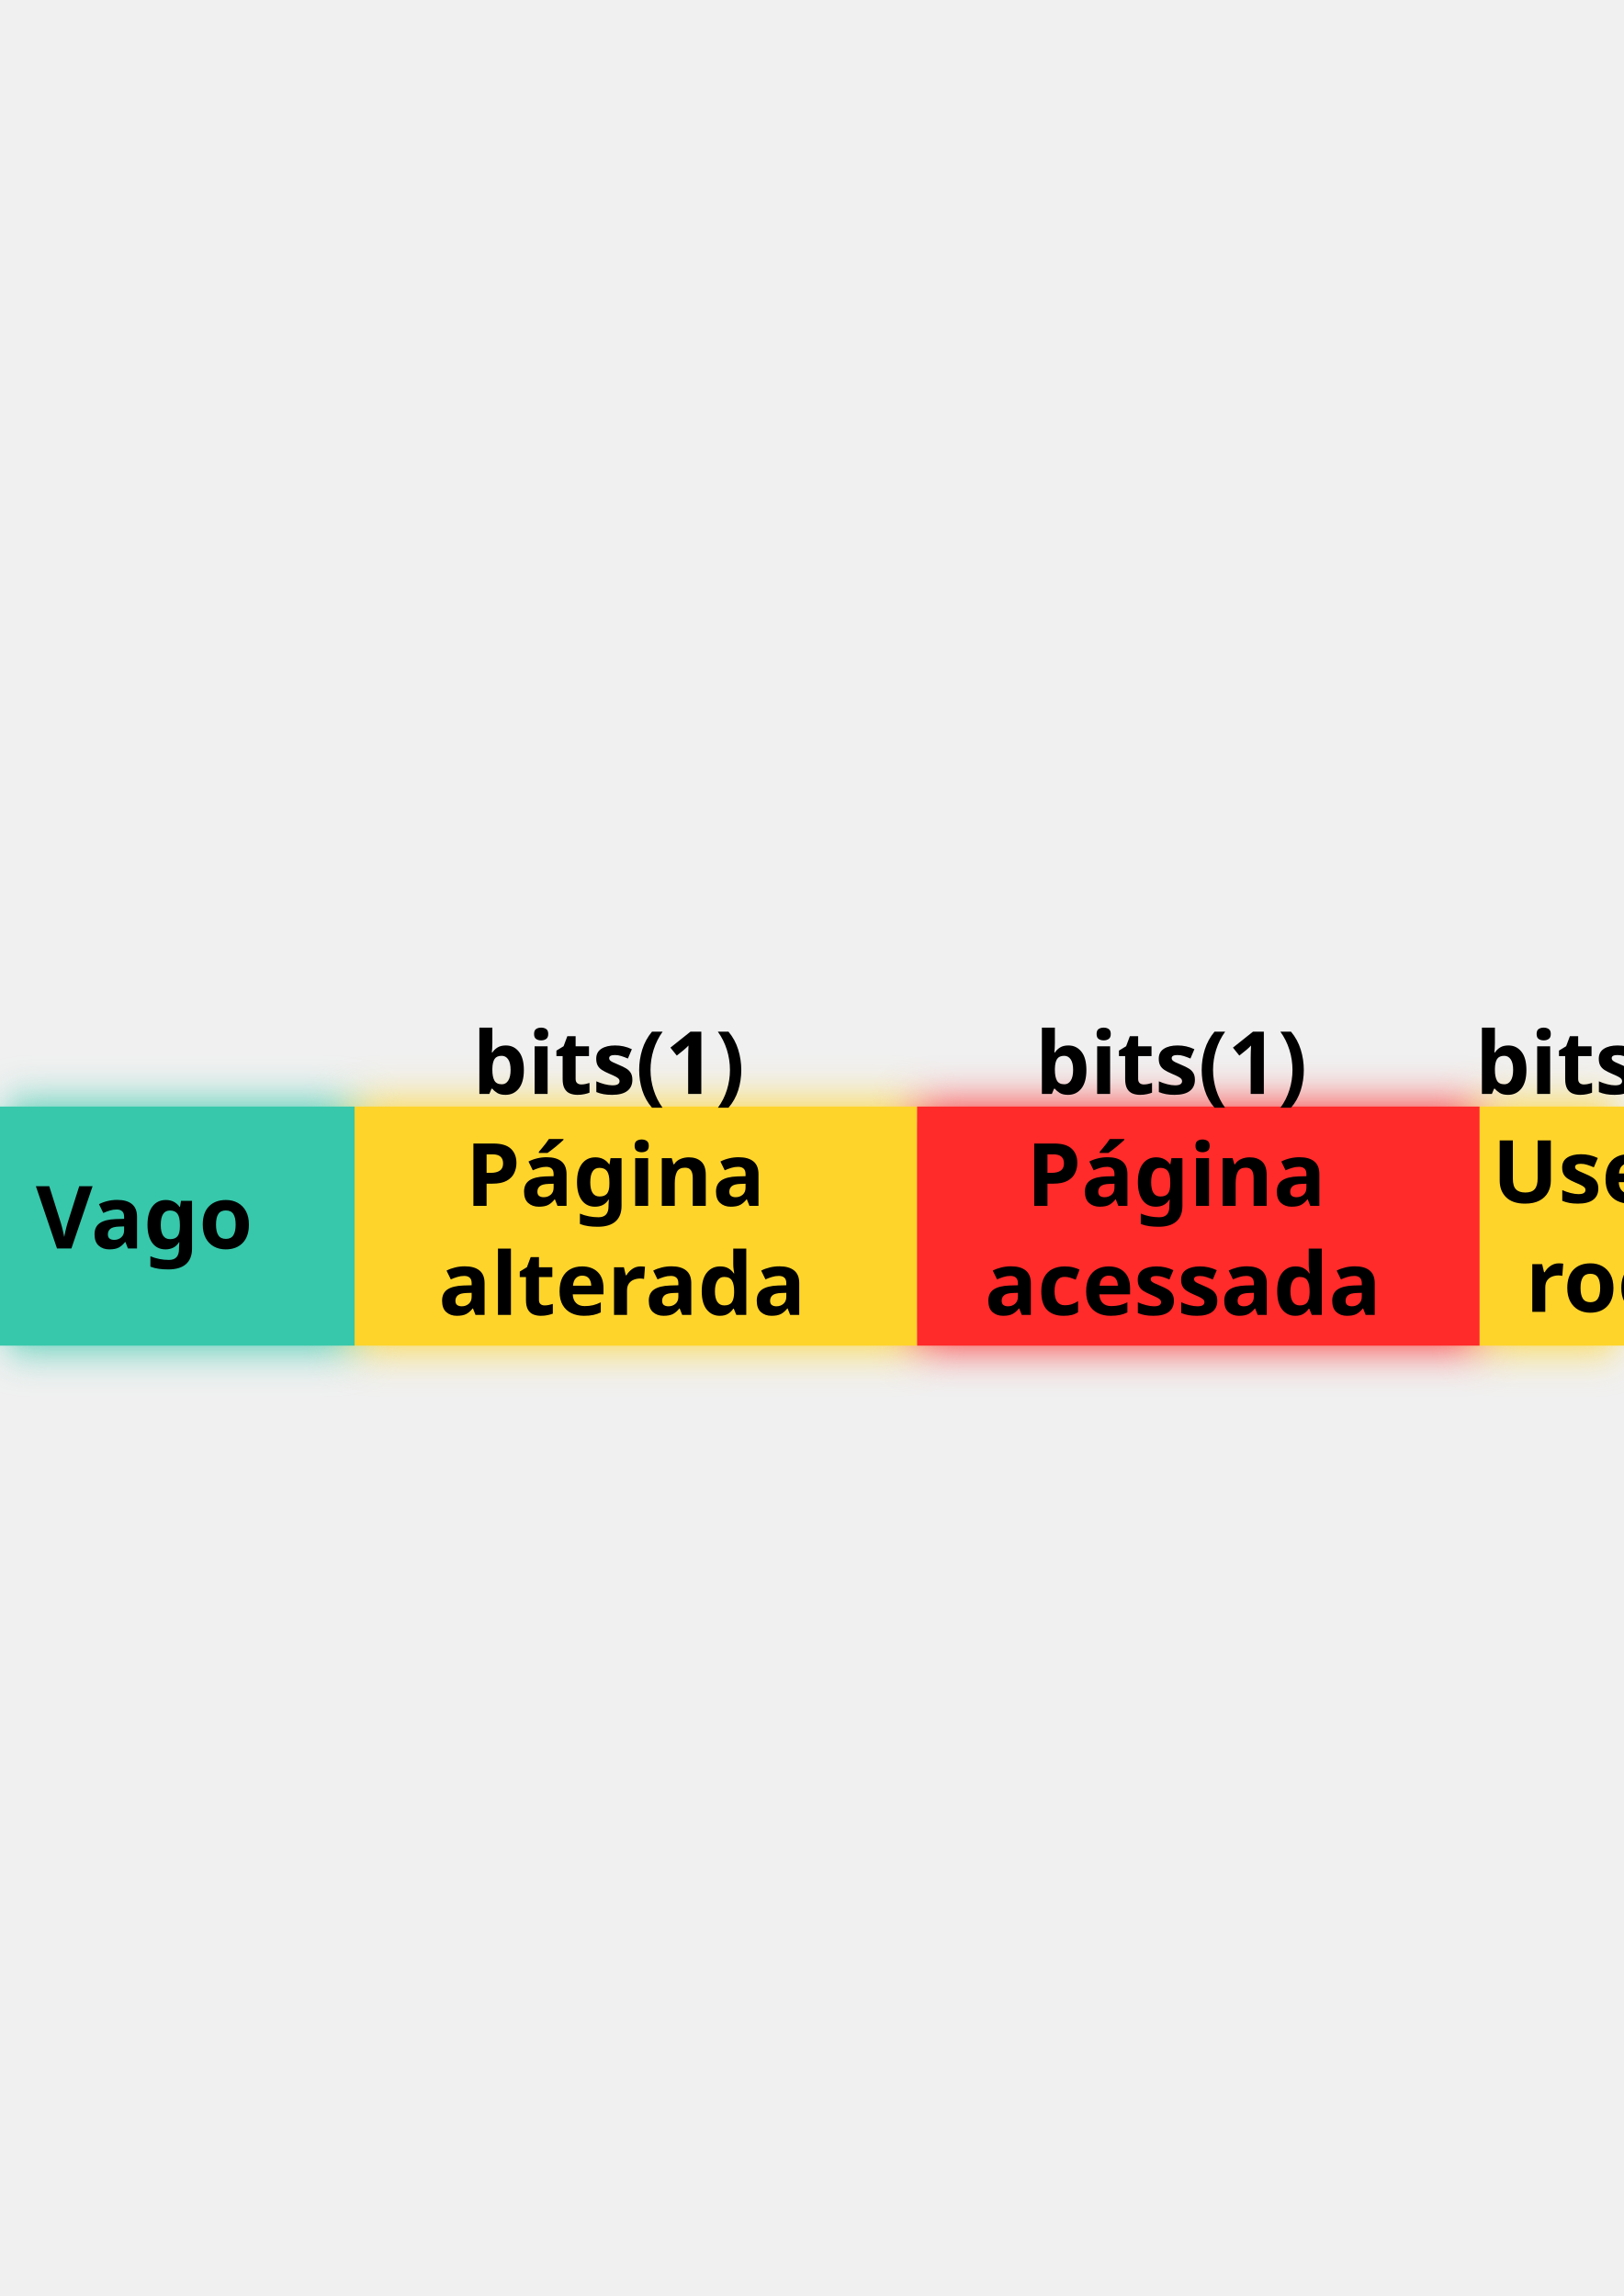
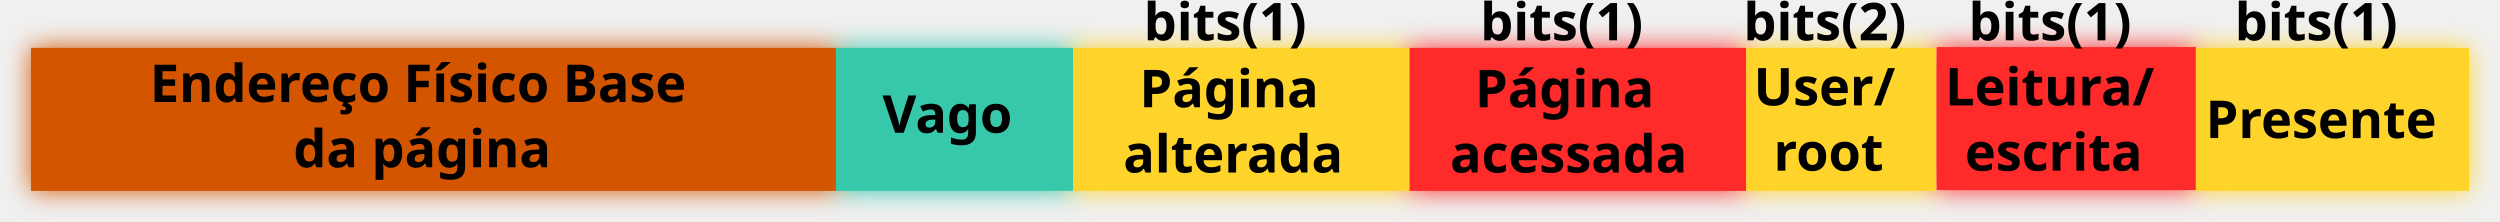
- <svg xmlns="http://www.w3.org/2000/svg" width="210mm" height="297mm" viewBox="0 0 744.094 1052.362" id="svg2" version="1.1">
+ <svg xmlns="http://www.w3.org/2000/svg" width="540.515mm" height="47.97mm" viewBox="0 0 1915.212 169.971" id="svg2" version="1.1">
  <defs id="defs4">
    <marker orient="auto" refY="0" refX="0" id="marker2481" style="overflow:visible">
      <path id="path2479" style="fill:#333333;fill-opacity:1;fill-rule:evenodd;stroke:#333333;stroke-width:0.625;stroke-linejoin:round;stroke-opacity:1" d="M 8.719,4.034 -2.207,0.016 8.719,-4.002 c -1.745,2.372 -1.735,5.617 -6e-7,8.035 z" transform="matrix(-0.3,0,0,-0.3,0.69,0)" />
    </marker>
    <marker style="overflow:visible" id="marker9110" refX="0" refY="0" orient="auto">
      <path transform="matrix(-0.3,0,0,-0.3,0.69,0)" d="M 8.719,4.034 -2.207,0.016 8.719,-4.002 c -1.745,2.372 -1.735,5.617 -6e-7,8.035 z" style="fill:#333333;fill-opacity:1;fill-rule:evenodd;stroke:#333333;stroke-width:0.625;stroke-linejoin:round;stroke-opacity:1" id="path9108" />
    </marker>
    <marker style="overflow:visible" id="marker8278" refX="0" refY="0" orient="auto">
      <path transform="matrix(-0.3,0,0,-0.3,0.69,0)" d="M 8.719,4.034 -2.207,0.016 8.719,-4.002 c -1.745,2.372 -1.735,5.617 -6e-7,8.035 z" style="fill:#37abc8;fill-opacity:1;fill-rule:evenodd;stroke:#37abc8;stroke-width:0.625;stroke-linejoin:round;stroke-opacity:1" id="path8276" />
    </marker>
    <marker style="overflow:visible" id="marker8146" refX="0" refY="0" orient="auto">
      <path transform="matrix(-0.3,0,0,-0.3,0.69,0)" d="M 8.719,4.034 -2.207,0.016 8.719,-4.002 c -1.745,2.372 -1.735,5.617 -6e-7,8.035 z" style="fill:#37abc8;fill-opacity:1;fill-rule:evenodd;stroke:#37abc8;stroke-width:0.625;stroke-linejoin:round;stroke-opacity:1" id="path8144" />
    </marker>
    <marker style="overflow:visible" id="marker7094" refX="0" refY="0" orient="auto">
      <path transform="matrix(-0.3,0,0,-0.3,0.69,0)" d="M 8.719,4.034 -2.207,0.016 8.719,-4.002 c -1.745,2.372 -1.735,5.617 -6e-7,8.035 z" style="fill:#333333;fill-opacity:1;fill-rule:evenodd;stroke:#333333;stroke-width:0.625;stroke-linejoin:round;stroke-opacity:1" id="path7092" />
    </marker>
-     <marker style="overflow:visible;" id="marker13515" refX="0.0" refY="0.0" orient="auto">
-       <path transform="scale(1.1) rotate(180) translate(1,0)" d="M 8.719,4.034 L -2.207,0.016 L 8.719,-4.002 C 6.973,-1.63 6.983,1.616 8.719,4.034 z " style="fill-rule:evenodd;stroke-width:0.625;stroke-linejoin:round;stroke:#000000;stroke-opacity:1;fill:#000000;fill-opacity:1" id="path13517" />
+     <marker style="overflow:visible" id="marker13515" refX="0" refY="0" orient="auto">
+       <path transform="matrix(-1.1,0,0,-1.1,-1.1,0)" d="M 8.719,4.034 -2.207,0.016 8.719,-4.002 c -1.745,2.372 -1.735,5.617 -6e-7,8.035 z" style="fill:#000000;fill-opacity:1;fill-rule:evenodd;stroke:#000000;stroke-width:0.625;stroke-linejoin:round;stroke-opacity:1" id="path13517" />
    </marker>
-     <marker orient="auto" refY="0.0" refX="0.0" id="Arrow1Lend" style="overflow:visible;">
-       <path id="path10841" d="M 0.0,0.0 L 5.0,-5.0 L -12.5,0.0 L 5.0,5.0 L 0.0,0.0 z " style="fill-rule:evenodd;stroke:#000000;stroke-width:1pt;stroke-opacity:1;fill:#000000;fill-opacity:1" transform="scale(0.8) rotate(180) translate(12.5,0)" />
+     <marker orient="auto" refY="0" refX="0" id="Arrow1Lend" style="overflow:visible">
+       <path id="path10841" d="M 0,0 5,-5 -12.5,0 5,5 Z" style="fill:#000000;fill-opacity:1;fill-rule:evenodd;stroke:#000000;stroke-width:1pt;stroke-opacity:1" transform="matrix(-0.8,0,0,-0.8,-10,0)" />
    </marker>
-     <marker style="overflow:visible;" id="Arrow1Mend" refX="0.0" refY="0.0" orient="auto">
-       <path transform="scale(0.4) rotate(180) translate(10,0)" style="fill-rule:evenodd;stroke:#000000;stroke-width:1pt;stroke-opacity:1;fill:#000000;fill-opacity:1" d="M 0.0,0.0 L 5.0,-5.0 L -12.5,0.0 L 5.0,5.0 L 0.0,0.0 z " id="path4329" />
+     <marker style="overflow:visible" id="Arrow1Mend" refX="0" refY="0" orient="auto">
+       <path transform="matrix(-0.4,0,0,-0.4,-4,0)" style="fill:#000000;fill-opacity:1;fill-rule:evenodd;stroke:#000000;stroke-width:1pt;stroke-opacity:1" d="M 0,0 5,-5 -12.5,0 5,5 Z" id="path4329" />
    </marker>
-     <marker style="overflow:visible;" id="Arrow1Mend-7" refX="0.0" refY="0.0" orient="auto">
-       <path transform="scale(0.4) rotate(180) translate(10,0)" style="fill-rule:evenodd;stroke:#000000;stroke-width:1pt;stroke-opacity:1;fill:#000000;fill-opacity:1" d="M 0.0,0.0 L 5.0,-5.0 L -12.5,0.0 L 5.0,5.0 L 0.0,0.0 z " id="path4329-5" />
+     <marker style="overflow:visible" id="Arrow1Mend-7" refX="0" refY="0" orient="auto">
+       <path transform="matrix(-0.4,0,0,-0.4,-4,0)" style="fill:#000000;fill-opacity:1;fill-rule:evenodd;stroke:#000000;stroke-width:1pt;stroke-opacity:1" d="M 0,0 5,-5 -12.5,0 5,5 Z" id="path4329-5" />
    </marker>
    <filter style="color-interpolation-filters:sRGB" id="filter2885" x="-0.131" width="1.261" y="-0.217" height="1.433">
      <feGaussianBlur stdDeviation="9.89" id="feGaussianBlur2887" />
    </filter>
    <filter style="color-interpolation-filters:sRGB" id="filter2889" x="-0.038" width="1.077" y="-0.217" height="1.433">
      <feGaussianBlur stdDeviation="9.89" id="feGaussianBlur2891" />
    </filter>
    <filter style="color-interpolation-filters:sRGB" id="filter2893" x="-0.092" width="1.184" y="-0.217" height="1.433">
      <feGaussianBlur stdDeviation="9.89" id="feGaussianBlur2895" />
    </filter>
    <filter style="color-interpolation-filters:sRGB" id="filter2897" x="-0.092" width="1.184" y="-0.217" height="1.433">
      <feGaussianBlur stdDeviation="9.89" id="feGaussianBlur2899" />
    </filter>
    <filter style="color-interpolation-filters:sRGB" id="filter2901" x="-0.163" width="1.326" y="-0.217" height="1.433">
      <feGaussianBlur stdDeviation="9.89" id="feGaussianBlur2903" />
    </filter>
    <filter style="color-interpolation-filters:sRGB" id="filter2905" x="-0.12" width="1.239" y="-0.217" height="1.433">
      <feGaussianBlur stdDeviation="9.89" id="feGaussianBlur2907" />
    </filter>
    <filter style="color-interpolation-filters:sRGB" id="filter2909" x="-0.113" width="1.227" y="-0.217" height="1.433">
      <feGaussianBlur stdDeviation="9.89" id="feGaussianBlur2911" />
    </filter>
  </defs>
-   <g id="layer1">
+   <g id="layer1" transform="translate(659.6168,-470.5257)">
    <rect style="opacity:1;fill:#37c8ab;fill-opacity:1;stroke:none;stroke-width:2;stroke-linecap:round;stroke-linejoin:miter;stroke-miterlimit:4;stroke-dasharray:none;stroke-dashoffset:0;stroke-opacity:1;filter:url(#filter2885)" id="rect2787" width="181.724" height="109.572" x="-19.22" y="507.19" />
    <rect y="507.19" x="-635.882" height="109.572" width="616.662" id="rect2789" style="opacity:1;fill:#d45500;fill-opacity:1;stroke:none;stroke-width:2;stroke-linecap:round;stroke-linejoin:miter;stroke-miterlimit:4;stroke-dasharray:none;stroke-dashoffset:0;stroke-opacity:1;filter:url(#filter2889)" />
    <rect y="507.19" x="162.504" height="109.572" width="257.788" id="rect2791" style="opacity:1;fill:#ffd42a;fill-opacity:1;stroke:none;stroke-width:2;stroke-linecap:round;stroke-linejoin:miter;stroke-miterlimit:4;stroke-dasharray:none;stroke-dashoffset:0;stroke-opacity:1;filter:url(#filter2893)" />
    <rect style="opacity:1;fill:#ff2a2a;fill-opacity:1;stroke:none;stroke-width:2;stroke-linecap:round;stroke-linejoin:miter;stroke-miterlimit:4;stroke-dasharray:none;stroke-dashoffset:0;stroke-opacity:1;filter:url(#filter2897)" id="rect2793" width="257.788" height="109.572" x="420.292" y="507.19" />
    <rect y="507.19" x="678.08" height="109.572" width="145.511" id="rect2795" style="opacity:1;fill:#ffd42a;fill-opacity:1;stroke:none;stroke-width:2;stroke-linecap:round;stroke-linejoin:miter;stroke-miterlimit:4;stroke-dasharray:none;stroke-dashoffset:0;stroke-opacity:1;filter:url(#filter2901)" />
    <rect style="opacity:1;fill:#ff2a2a;fill-opacity:1;stroke:none;stroke-width:2;stroke-linecap:round;stroke-linejoin:miter;stroke-miterlimit:4;stroke-dasharray:none;stroke-dashoffset:0;stroke-opacity:1;filter:url(#filter2905)" id="rect2797" width="198.527" height="109.572" x="824.072" y="506.575" />
    <rect style="opacity:1;fill:#ffd42a;fill-opacity:1;stroke:none;stroke-width:2;stroke-linecap:round;stroke-linejoin:miter;stroke-miterlimit:4;stroke-dasharray:none;stroke-dashoffset:0;stroke-opacity:1;filter:url(#filter2909)" id="rect2799" width="209.261" height="109.572" x="1022.599" y="507.19" />
    <rect y="507.19" x="-19.22" height="109.572" width="181.724" id="rect16582" style="opacity:1;fill:#37c8ab;fill-opacity:1;stroke:none;stroke-width:2;stroke-linecap:round;stroke-linejoin:miter;stroke-miterlimit:4;stroke-dasharray:none;stroke-dashoffset:0;stroke-opacity:1" />
    <rect style="opacity:1;fill:#d45500;fill-opacity:1;stroke:none;stroke-width:2;stroke-linecap:round;stroke-linejoin:miter;stroke-miterlimit:4;stroke-dasharray:none;stroke-dashoffset:0;stroke-opacity:1" id="rect16586" width="616.662" height="109.572" x="-635.882" y="507.19" />
    <rect style="opacity:1;fill:#ffd42a;fill-opacity:1;stroke:none;stroke-width:2;stroke-linecap:round;stroke-linejoin:miter;stroke-miterlimit:4;stroke-dasharray:none;stroke-dashoffset:0;stroke-opacity:1" id="rect16584" width="257.788" height="109.572" x="162.504" y="507.19" />
    <rect y="507.19" x="420.292" height="109.572" width="257.788" id="rect2663" style="opacity:1;fill:#ff2a2a;fill-opacity:1;stroke:none;stroke-width:2;stroke-linecap:round;stroke-linejoin:miter;stroke-miterlimit:4;stroke-dasharray:none;stroke-dashoffset:0;stroke-opacity:1" />
    <rect style="opacity:1;fill:#ffd42a;fill-opacity:1;stroke:none;stroke-width:2;stroke-linecap:round;stroke-linejoin:miter;stroke-miterlimit:4;stroke-dasharray:none;stroke-dashoffset:0;stroke-opacity:1" id="rect2669" width="145.511" height="109.572" x="678.08" y="507.19" />
    <rect y="506.575" x="824.072" height="109.572" width="198.527" id="rect2671" style="opacity:1;fill:#ff2a2a;fill-opacity:1;stroke:none;stroke-width:2;stroke-linecap:round;stroke-linejoin:miter;stroke-miterlimit:4;stroke-dasharray:none;stroke-dashoffset:0;stroke-opacity:1" />
    <rect y="507.19" x="1022.599" height="109.572" width="209.261" id="rect2673" style="opacity:1;fill:#ffd42a;fill-opacity:1;stroke:none;stroke-width:2;stroke-linecap:round;stroke-linejoin:miter;stroke-miterlimit:4;stroke-dasharray:none;stroke-dashoffset:0;stroke-opacity:1" />
    <text xml:space="preserve" style="font-style:normal;font-weight:normal;line-height:0%;font-family:sans-serif;letter-spacing:0px;word-spacing:0px;fill:#ffffff;fill-opacity:1;stroke:#000000;stroke-width:1px;stroke-linecap:butt;stroke-linejoin:miter;stroke-opacity:1" x="292.892" y="552.689" id="text16588">
      <tspan id="tspan16590" x="292.892" y="552.689" style="font-style:normal;font-variant:normal;font-weight:bold;font-stretch:normal;font-size:40px;line-height:1.25;font-family:'Istok Web';-inkscape-font-specification:'Istok Web Bold';text-align:center;text-anchor:middle;fill:#000000;stroke:none">Página</tspan>
      <tspan x="292.892" y="602.689" style="font-style:normal;font-variant:normal;font-weight:bold;font-stretch:normal;font-size:40px;line-height:1.25;font-family:'Istok Web';-inkscape-font-specification:'Istok Web Bold';text-align:center;text-anchor:middle;fill:#000000;stroke:none" id="tspan2683">alterada</tspan>
    </text>
    <text id="text16600" y="572.24" x="16.437" style="font-style:normal;font-weight:normal;line-height:0%;font-family:sans-serif;letter-spacing:0px;word-spacing:0px;fill:#ffffff;fill-opacity:1;stroke:#000000;stroke-width:1;stroke-linecap:butt;stroke-linejoin:miter;stroke-miterlimit:4;stroke-dasharray:none;stroke-opacity:1" xml:space="preserve">
      <tspan style="font-style:normal;font-variant:normal;font-weight:bold;font-stretch:normal;font-size:40px;line-height:1.25;font-family:'Istok Web';-inkscape-font-specification:'Istok Web Bold';fill:#000000;stroke:none;stroke-width:1;stroke-miterlimit:4;stroke-dasharray:none" y="572.24" x="16.437" id="tspan16602">Vago</tspan>
    </text>
    <text id="text16608" y="548.656" x="-328.43" style="font-style:normal;font-weight:normal;line-height:0%;font-family:sans-serif;letter-spacing:0px;word-spacing:0px;fill:#ffffff;fill-opacity:1;stroke:#000000;stroke-width:1px;stroke-linecap:butt;stroke-linejoin:miter;stroke-opacity:1" xml:space="preserve">
      <tspan style="font-style:normal;font-variant:normal;font-weight:bold;font-stretch:normal;font-size:40px;line-height:1.25;font-family:'Istok Web';-inkscape-font-specification:'Istok Web Bold';text-align:center;text-anchor:middle;fill:#000000;stroke:none" y="548.656" x="-328.43" id="tspan2677">Endereço Físico Base</tspan>
      <tspan style="font-style:normal;font-variant:normal;font-weight:bold;font-stretch:normal;font-size:40px;line-height:1.25;font-family:'Istok Web';-inkscape-font-specification:'Istok Web Bold';text-align:center;text-anchor:middle;fill:#000000;stroke:none" y="598.656" x="-328.43" id="tspan2681">da página</tspan>
    </text>
    <text xml:space="preserve" style="font-style:normal;font-weight:normal;line-height:0%;font-family:sans-serif;letter-spacing:0px;word-spacing:0px;fill:#ffffff;fill-opacity:1;stroke:#000000;stroke-width:1px;stroke-linecap:butt;stroke-linejoin:miter;stroke-opacity:1" x="1052.386" y="501.416" id="text16612">
      <tspan id="tspan16614" x="1052.386" y="501.416" style="font-style:normal;font-variant:normal;font-weight:bold;font-stretch:normal;font-size:40px;line-height:1.25;font-family:'Istok Web';-inkscape-font-specification:'Istok Web Bold';fill:#000000;stroke:none">bits(1)</tspan>
    </text>
    <text id="text2689" y="552.689" x="549.918" style="font-style:normal;font-weight:normal;line-height:0%;font-family:sans-serif;letter-spacing:0px;word-spacing:0px;fill:#ffffff;fill-opacity:1;stroke:#000000;stroke-width:1px;stroke-linecap:butt;stroke-linejoin:miter;stroke-opacity:1" xml:space="preserve">
      <tspan style="font-style:normal;font-variant:normal;font-weight:bold;font-stretch:normal;font-size:40px;line-height:1.25;font-family:'Istok Web';-inkscape-font-specification:'Istok Web Bold';text-align:center;text-anchor:middle;fill:#000000;stroke:none" y="552.689" x="549.918" id="tspan2685">Página</tspan>
      <tspan id="tspan2687" style="font-style:normal;font-variant:normal;font-weight:bold;font-stretch:normal;font-size:40px;line-height:1.25;font-family:'Istok Web';-inkscape-font-specification:'Istok Web Bold';text-align:center;text-anchor:middle;fill:#000000;stroke:none" y="602.689" x="549.918">acessada</tspan>
    </text>
    <text xml:space="preserve" style="font-style:normal;font-weight:normal;line-height:0%;font-family:sans-serif;letter-spacing:0px;word-spacing:0px;fill:#ffffff;fill-opacity:1;stroke:#000000;stroke-width:1px;stroke-linecap:butt;stroke-linejoin:miter;stroke-opacity:1" x="748.999" y="551.273" id="text2695">
      <tspan id="tspan2691" x="748.999" y="551.273" style="font-style:normal;font-variant:normal;font-weight:bold;font-stretch:normal;font-size:40px;line-height:1.25;font-family:'Istok Web';-inkscape-font-specification:'Istok Web Bold';text-align:center;text-anchor:middle;fill:#000000;stroke:none">User/</tspan>
      <tspan x="748.999" y="601.273" style="font-style:normal;font-variant:normal;font-weight:bold;font-stretch:normal;font-size:40px;line-height:1.25;font-family:'Istok Web';-inkscape-font-specification:'Istok Web Bold';text-align:center;text-anchor:middle;fill:#000000;stroke:none" id="tspan2693">root</tspan>
    </text>
    <text id="text2701" y="551.273" x="921.499" style="font-style:normal;font-weight:normal;line-height:0%;font-family:sans-serif;letter-spacing:0px;word-spacing:0px;fill:#ffffff;fill-opacity:1;stroke:#000000;stroke-width:1px;stroke-linecap:butt;stroke-linejoin:miter;stroke-opacity:1" xml:space="preserve">
      <tspan style="font-style:normal;font-variant:normal;font-weight:bold;font-stretch:normal;font-size:40px;line-height:1.25;font-family:'Istok Web';-inkscape-font-specification:'Istok Web Bold';text-align:center;text-anchor:middle;fill:#000000;stroke:none" y="551.273" x="921.499" id="tspan2697">Leitura/</tspan>
      <tspan id="tspan2699" style="font-style:normal;font-variant:normal;font-weight:bold;font-stretch:normal;font-size:40px;line-height:1.25;font-family:'Istok Web';-inkscape-font-specification:'Istok Web Bold';text-align:center;text-anchor:middle;fill:#000000;stroke:none" y="601.273" x="921.499">escrita</tspan>
    </text>
    <text xml:space="preserve" style="font-style:normal;font-weight:normal;line-height:0%;font-family:sans-serif;letter-spacing:0px;word-spacing:0px;fill:#ffffff;fill-opacity:1;stroke:#000000;stroke-width:1px;stroke-linecap:butt;stroke-linejoin:miter;stroke-opacity:1" x="1126.35" y="576.273" id="text2707">
      <tspan x="1126.35" y="576.273" style="font-style:normal;font-variant:normal;font-weight:bold;font-stretch:normal;font-size:40px;line-height:1.25;font-family:'Istok Web';-inkscape-font-specification:'Istok Web Bold';text-align:center;text-anchor:middle;fill:#000000;stroke:none" id="tspan2705">Presente</tspan>
    </text>
    <text id="text2773" y="501.416" x="848.492" style="font-style:normal;font-weight:normal;line-height:0%;font-family:sans-serif;letter-spacing:0px;word-spacing:0px;fill:#ffffff;fill-opacity:1;stroke:#000000;stroke-width:1px;stroke-linecap:butt;stroke-linejoin:miter;stroke-opacity:1" xml:space="preserve">
      <tspan style="font-style:normal;font-variant:normal;font-weight:bold;font-stretch:normal;font-size:40px;line-height:1.25;font-family:'Istok Web';-inkscape-font-specification:'Istok Web Bold';fill:#000000;stroke:none" y="501.416" x="848.492" id="tspan2771">bits(1)</tspan>
    </text>
    <text xml:space="preserve" style="font-style:normal;font-weight:normal;line-height:0%;font-family:sans-serif;letter-spacing:0px;word-spacing:0px;fill:#ffffff;fill-opacity:1;stroke:#000000;stroke-width:1px;stroke-linecap:butt;stroke-linejoin:miter;stroke-opacity:1" x="675.992" y="501.416" id="text2777">
      <tspan id="tspan2775" x="675.992" y="501.416" style="font-style:normal;font-variant:normal;font-weight:bold;font-stretch:normal;font-size:40px;line-height:1.25;font-family:'Istok Web';-inkscape-font-specification:'Istok Web Bold';fill:#000000;stroke:none">bits(2)</tspan>
    </text>
    <text xml:space="preserve" style="font-style:normal;font-weight:normal;line-height:0%;font-family:sans-serif;letter-spacing:0px;word-spacing:0px;fill:#ffffff;fill-opacity:1;stroke:#000000;stroke-width:1px;stroke-linecap:butt;stroke-linejoin:miter;stroke-opacity:1" x="474.342" y="501.416" id="text2781">
      <tspan id="tspan2779" x="474.342" y="501.416" style="font-style:normal;font-variant:normal;font-weight:bold;font-stretch:normal;font-size:40px;line-height:1.25;font-family:'Istok Web';-inkscape-font-specification:'Istok Web Bold';fill:#000000;stroke:none">bits(1)</tspan>
    </text>
    <text id="text2785" y="501.416" x="216.554" style="font-style:normal;font-weight:normal;line-height:0%;font-family:sans-serif;letter-spacing:0px;word-spacing:0px;fill:#ffffff;fill-opacity:1;stroke:#000000;stroke-width:1px;stroke-linecap:butt;stroke-linejoin:miter;stroke-opacity:1" xml:space="preserve">
      <tspan style="font-style:normal;font-variant:normal;font-weight:bold;font-stretch:normal;font-size:40px;line-height:1.25;font-family:'Istok Web';-inkscape-font-specification:'Istok Web Bold';fill:#000000;stroke:none" y="501.416" x="216.554" id="tspan2783">bits(1)</tspan>
    </text>
  </g>
</svg>
